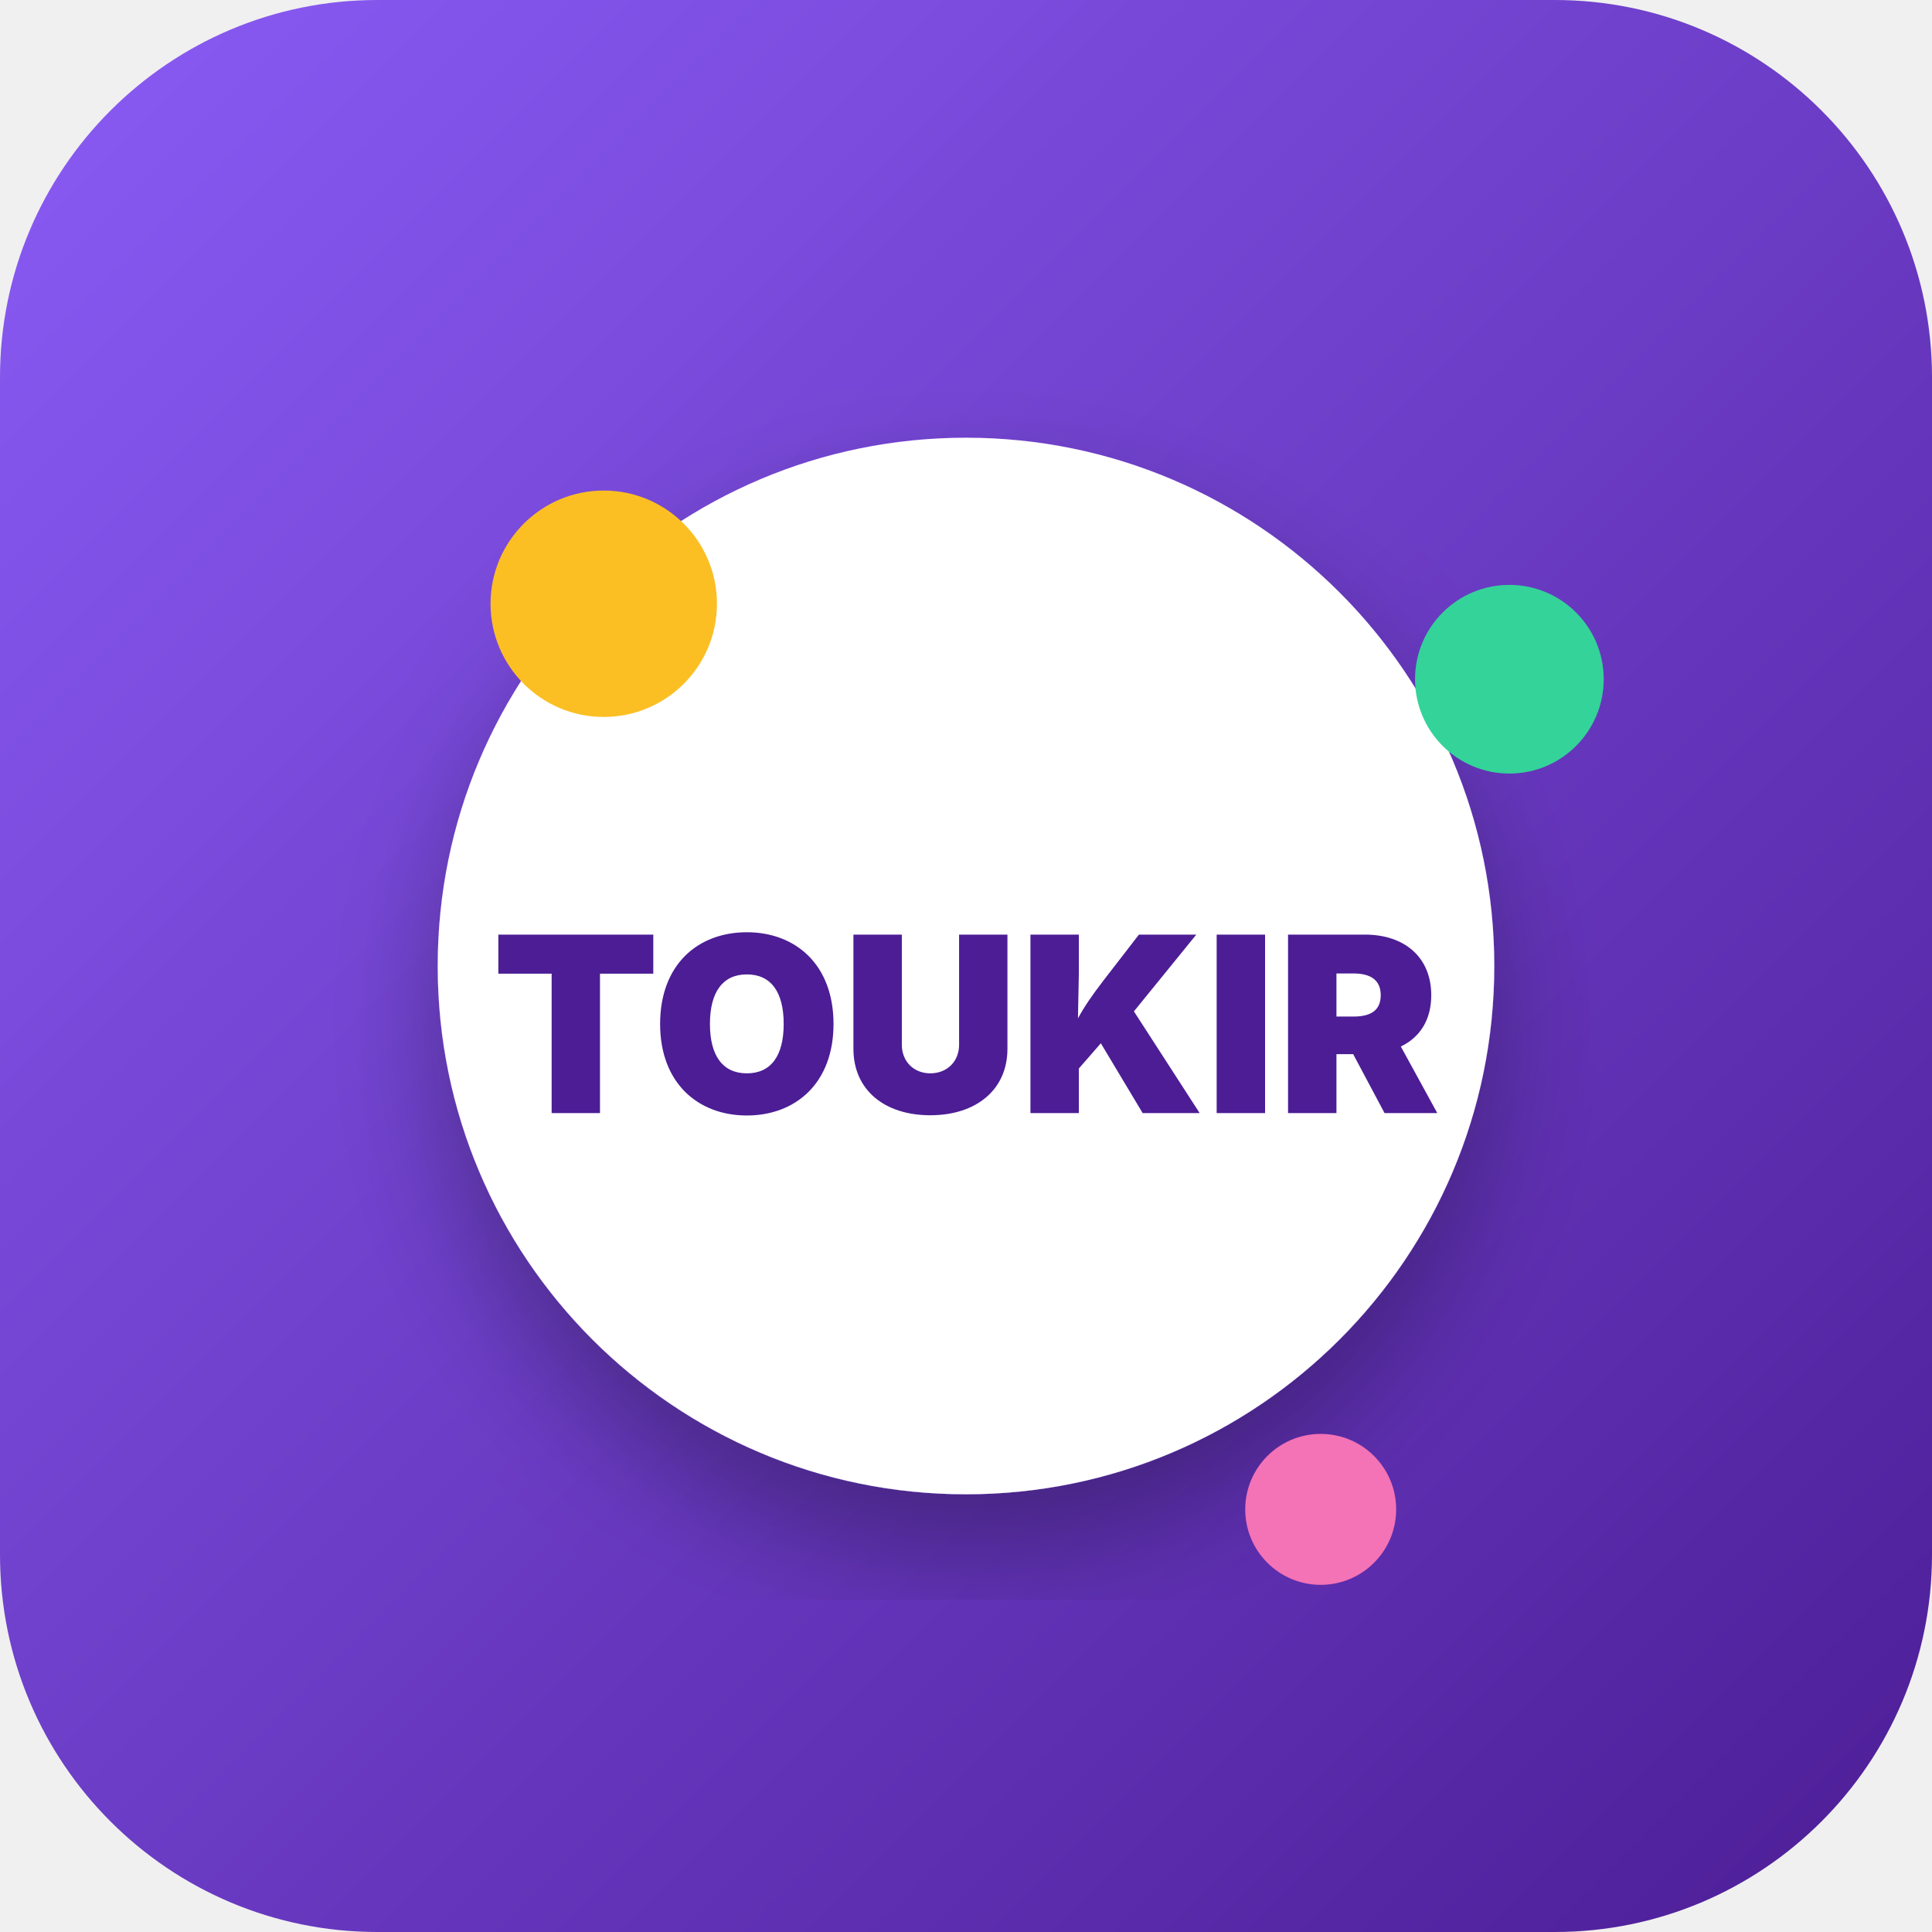
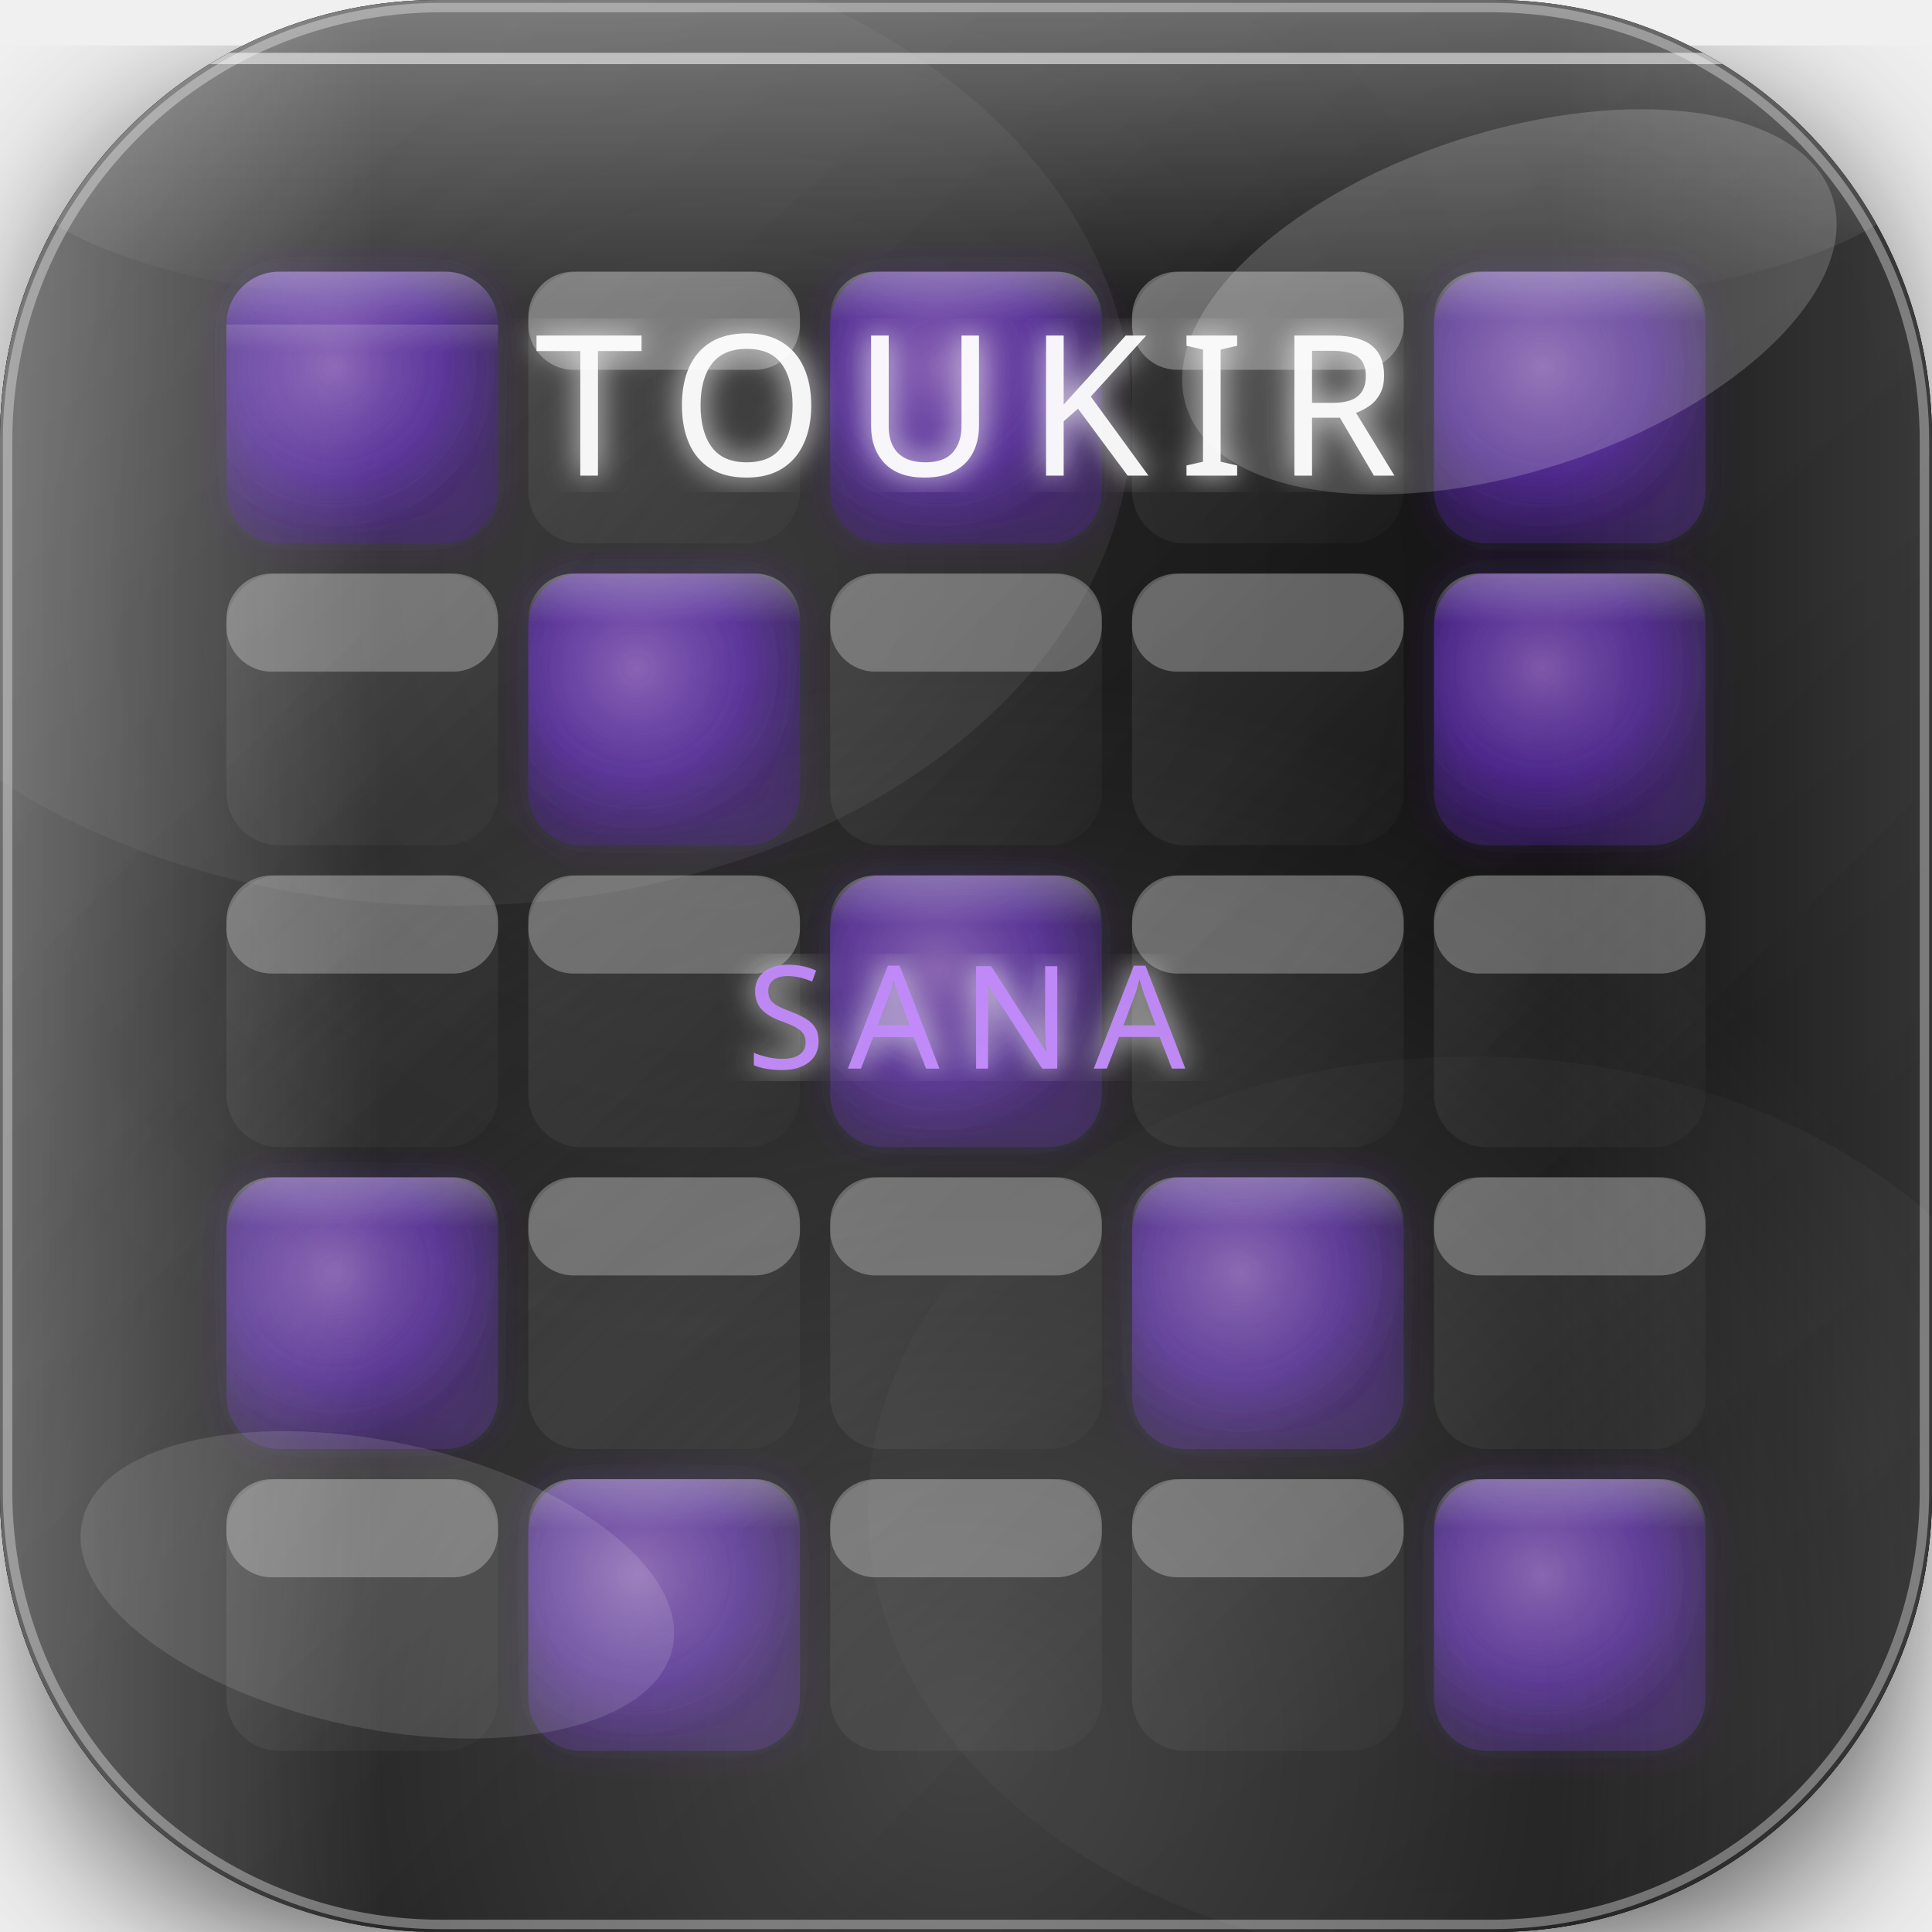
- <svg xmlns="http://www.w3.org/2000/svg" viewBox="0 0 512 512">
+ <svg xmlns="http://www.w3.org/2000/svg" viewBox="0 0 512 512" width="512" height="512">
  <defs>
-     <linearGradient id="bg" x1="0%" y1="0%" x2="100%" y2="100%">
-       <stop offset="0%" stop-color="#8B5CF6" />
-       <stop offset="100%" stop-color="#4C1D95" />
+     <clipPath id="iconClip">
+       <rect x="0" y="0" width="512" height="512" rx="116" ry="116" />
+     </clipPath>
+     <linearGradient id="bgGrad" x1="0%" y1="0%" x2="100%" y2="100%">
+       <stop offset="0%" stop-color="#1a1a1a" stop-opacity="0.85" />
+       <stop offset="50%" stop-color="#0a0a0a" stop-opacity="0.9" />
+       <stop offset="100%" stop-color="#000000" stop-opacity="0.95" />
    </linearGradient>
-     <filter id="shadow" x="-10%" y="-10%" width="120%" height="120%">
-       <feDropShadow dx="0" dy="15" stdDeviation="15" flood-opacity="0.3" />
+     <linearGradient id="glassBody" x1="10%" y1="0%" x2="90%" y2="100%">
+       <stop offset="0%" stop-color="#ffffff" stop-opacity="0.12" />
+       <stop offset="30%" stop-color="#ffffff" stop-opacity="0.06" />
+       <stop offset="70%" stop-color="#ffffff" stop-opacity="0.03" />
+       <stop offset="100%" stop-color="#ffffff" stop-opacity="0.01" />
+     </linearGradient>
+     <linearGradient id="topSheen" x1="0%" y1="0%" x2="0%" y2="100%">
+       <stop offset="0%" stop-color="#ffffff" stop-opacity="0.45" />
+       <stop offset="100%" stop-color="#ffffff" stop-opacity="0" />
+     </linearGradient>
+     <linearGradient id="edgeGleam" x1="0%" y1="0%" x2="100%" y2="0%">
+       <stop offset="0%" stop-color="#ffffff" stop-opacity="0.6" />
+       <stop offset="20%" stop-color="#ffffff" stop-opacity="0" />
+       <stop offset="80%" stop-color="#ffffff" stop-opacity="0" />
+       <stop offset="100%" stop-color="#ffffff" stop-opacity="0.3" />
+     </linearGradient>
+     <radialGradient id="caustic" cx="50%" cy="90%" r="55%">
+       <stop offset="0%" stop-color="#ffffff" stop-opacity="0.22" />
+       <stop offset="100%" stop-color="#ffffff" stop-opacity="0" />
+     </radialGradient>
+     <radialGradient id="innerGlow" cx="38%" cy="30%" r="55%">
+       <stop offset="0%" stop-color="#ffffff" stop-opacity="0.07" />
+       <stop offset="100%" stop-color="#000000" stop-opacity="0" />
+     </radialGradient>
+     <linearGradient id="cellGlass" x1="0%" y1="0%" x2="100%" y2="100%">
+       <stop offset="0%" stop-color="#ffffff" stop-opacity="0.09" />
+       <stop offset="100%" stop-color="#ffffff" stop-opacity="0.02" />
+     </linearGradient>
+     <radialGradient id="goldCell" cx="40%" cy="35%" r="65%">
+       <stop offset="0%" stop-color="#c084fc" stop-opacity="0.55" />
+       <stop offset="60%" stop-color="#7c3aed" stop-opacity="0.45" />
+       <stop offset="100%" stop-color="#4c1d95" stop-opacity="0.35" />
+     </radialGradient>
+     <linearGradient id="goldSheen" x1="0%" y1="0%" x2="0%" y2="100%">
+       <stop offset="0%" stop-color="#ffffff" stop-opacity="0.28" />
+       <stop offset="50%" stop-color="#ffffff" stop-opacity="0" />
+     </linearGradient>
+     <filter id="iconShadow" x="-10%" y="-10%" width="120%" height="130%">
+       <feDropShadow dx="0" dy="12" stdDeviation="22" flood-color="#000000" flood-opacity="0.7" />
+     </filter>
+     <filter id="frost">
+       <feTurbulence type="fractalNoise" baseFrequency="0.65" numOctaves="3" result="noise" />
+       <feColorMatrix type="saturate" values="0" in="noise" result="grayNoise" />
+       <feBlend in="SourceGraphic" in2="grayNoise" mode="overlay" result="blended" />
+       <feComposite in="blended" in2="SourceGraphic" operator="in" />
+     </filter>
+     <filter id="goldGlow">
+       <feGaussianBlur in="SourceAlpha" stdDeviation="5" result="blur" />
+       <feFlood flood-color="#7c3aed" flood-opacity="0.4" result="color" />
+       <feComposite in="color" in2="blur" operator="in" result="shadow" />
+       <feMerge>
+         <feMergeNode in="shadow" />
+         <feMergeNode in="SourceGraphic" />
+       </feMerge>
+     </filter>
+     <filter id="letterGlow">
+       <feGaussianBlur in="SourceAlpha" stdDeviation="4" result="blur" />
+       <feFlood flood-color="#ffffff" flood-opacity="0.9" result="color" />
+       <feComposite in="color" in2="blur" operator="in" result="glow" />
+       <feMerge>
+         <feMergeNode in="glow" />
+         <feMergeNode in="SourceGraphic" />
+       </feMerge>
    </filter>
  </defs>
-   <rect width="512" height="512" rx="100" fill="url(#bg)" />
-   <circle cx="256" cy="256" r="140" fill="#FFFFFF" filter="url(#shadow)" />
-   <text x="256" y="270" font-family="'Inter', sans-serif" font-weight="900" font-size="65" fill="#4C1D95" text-anchor="middle" dominant-baseline="middle">TOUKIR</text>
-   <circle cx="160" cy="160" r="30" fill="#FBBF24" />
-   <circle cx="350" cy="400" r="20" fill="#F472B6" />
-   <circle cx="400" cy="180" r="25" fill="#34D399" />
+   <g filter="url(#iconShadow)">
+     <rect x="0" y="0" width="512" height="512" rx="116" ry="116" fill="url(#bgGrad)" />
+   </g>
+   <g clip-path="url(#iconClip)">
+     <rect x="0" y="0" width="512" height="512" fill="url(#bgGrad)" />
+     <ellipse cx="120" cy="110" rx="180" ry="130" fill="#2a2a2a" opacity="0.5" />
+     <ellipse cx="390" cy="400" rx="160" ry="120" fill="#111111" opacity="0.6" />
+     <rect x="0" y="0" width="512" height="512" rx="116" ry="116" fill="url(#glassBody)" />
+     <rect x="0" y="0" width="512" height="512" rx="116" ry="116" fill="url(#innerGlow)" />
+     <g filter="url(#goldGlow)">
+       <rect x="60" y="72" width="72" height="72" rx="14" fill="url(#goldCell)" />
+       <rect x="60" y="72" width="72" height="28" rx="14" fill="url(#goldSheen)" clip-path="url(#iconClip)" />
+       <rect x="60" y="86" width="72" height="14" fill="url(#goldSheen)" opacity="0.5" />
+     </g>
+     <rect x="140" y="72" width="72" height="72" rx="14" fill="url(#cellGlass)" />
+     <rect x="140" y="72" width="72" height="26" rx="12" fill="#ffffff" opacity="0.3" />
+     <g filter="url(#goldGlow)">
+       <rect x="220" y="72" width="72" height="72" rx="14" fill="url(#goldCell)" />
+       <rect x="220" y="72" width="72" height="26" rx="12" fill="url(#goldSheen)" />
+     </g>
+     <rect x="300" y="72" width="72" height="72" rx="14" fill="url(#cellGlass)" />
+     <rect x="300" y="72" width="72" height="26" rx="12" fill="#ffffff" opacity="0.3" />
+     <g filter="url(#goldGlow)">
+       <rect x="380" y="72" width="72" height="72" rx="14" fill="url(#goldCell)" />
+       <rect x="380" y="72" width="72" height="26" rx="12" fill="url(#goldSheen)" />
+     </g>
+     <rect x="60" y="152" width="72" height="72" rx="14" fill="url(#cellGlass)" />
+     <rect x="60" y="152" width="72" height="26" rx="12" fill="#ffffff" opacity="0.28" />
+     <g filter="url(#goldGlow)">
+       <rect x="140" y="152" width="72" height="72" rx="14" fill="url(#goldCell)" />
+       <rect x="140" y="152" width="72" height="26" rx="12" fill="url(#goldSheen)" />
+     </g>
+     <rect x="220" y="152" width="72" height="72" rx="14" fill="url(#cellGlass)" />
+     <rect x="220" y="152" width="72" height="26" rx="12" fill="#ffffff" opacity="0.28" />
+     <rect x="300" y="152" width="72" height="72" rx="14" fill="url(#cellGlass)" />
+     <rect x="300" y="152" width="72" height="26" rx="12" fill="#ffffff" opacity="0.28" />
+     <g filter="url(#goldGlow)">
+       <rect x="380" y="152" width="72" height="72" rx="14" fill="url(#goldCell)" />
+       <rect x="380" y="152" width="72" height="26" rx="12" fill="url(#goldSheen)" />
+     </g>
+     <rect x="60" y="232" width="72" height="72" rx="14" fill="url(#cellGlass)" />
+     <rect x="60" y="232" width="72" height="26" rx="12" fill="#ffffff" opacity="0.28" />
+     <rect x="140" y="232" width="72" height="72" rx="14" fill="url(#cellGlass)" />
+     <rect x="140" y="232" width="72" height="26" rx="12" fill="#ffffff" opacity="0.28" />
+     <g filter="url(#goldGlow)">
+       <rect x="220" y="232" width="72" height="72" rx="14" fill="url(#goldCell)" />
+       <rect x="220" y="232" width="72" height="26" rx="12" fill="url(#goldSheen)" />
+     </g>
+     <rect x="300" y="232" width="72" height="72" rx="14" fill="url(#cellGlass)" />
+     <rect x="300" y="232" width="72" height="26" rx="12" fill="#ffffff" opacity="0.28" />
+     <rect x="380" y="232" width="72" height="72" rx="14" fill="url(#cellGlass)" />
+     <rect x="380" y="232" width="72" height="26" rx="12" fill="#ffffff" opacity="0.28" />
+     <g filter="url(#goldGlow)">
+       <rect x="60" y="312" width="72" height="72" rx="14" fill="url(#goldCell)" />
+       <rect x="60" y="312" width="72" height="26" rx="12" fill="url(#goldSheen)" />
+     </g>
+     <rect x="140" y="312" width="72" height="72" rx="14" fill="url(#cellGlass)" />
+     <rect x="140" y="312" width="72" height="26" rx="12" fill="#ffffff" opacity="0.28" />
+     <rect x="220" y="312" width="72" height="72" rx="14" fill="url(#cellGlass)" />
+     <rect x="220" y="312" width="72" height="26" rx="12" fill="#ffffff" opacity="0.28" />
+     <g filter="url(#goldGlow)">
+       <rect x="300" y="312" width="72" height="72" rx="14" fill="url(#goldCell)" />
+       <rect x="300" y="312" width="72" height="26" rx="12" fill="url(#goldSheen)" />
+     </g>
+     <rect x="380" y="312" width="72" height="72" rx="14" fill="url(#cellGlass)" />
+     <rect x="380" y="312" width="72" height="26" rx="12" fill="#ffffff" opacity="0.28" />
+     <rect x="60" y="392" width="72" height="72" rx="14" fill="url(#cellGlass)" />
+     <rect x="60" y="392" width="72" height="26" rx="12" fill="#ffffff" opacity="0.28" />
+     <g filter="url(#goldGlow)">
+       <rect x="140" y="392" width="72" height="72" rx="14" fill="url(#goldCell)" />
+       <rect x="140" y="392" width="72" height="26" rx="12" fill="url(#goldSheen)" />
+     </g>
+     <rect x="220" y="392" width="72" height="72" rx="14" fill="url(#cellGlass)" />
+     <rect x="220" y="392" width="72" height="26" rx="12" fill="#ffffff" opacity="0.28" />
+     <rect x="300" y="392" width="72" height="72" rx="14" fill="url(#cellGlass)" />
+     <rect x="300" y="392" width="72" height="26" rx="12" fill="#ffffff" opacity="0.28" />
+     <g filter="url(#goldGlow)">
+       <rect x="380" y="392" width="72" height="72" rx="14" fill="url(#goldCell)" />
+       <rect x="380" y="392" width="72" height="26" rx="12" fill="url(#goldSheen)" />
+     </g>
+     <text x="256" y="108" font-family="'Bebas Neue', 'Impact', sans-serif" font-size="52" text-anchor="middle" dominant-baseline="middle" letter-spacing="8" fill="#ffffff" opacity="0.95" filter="url(#letterGlow)">TOUKIR</text>
+     <text x="256" y="270" font-family="'Bebas Neue', Impact, sans-serif" font-size="38" text-anchor="middle" dominant-baseline="middle" letter-spacing="6" fill="#c084fc" opacity="0.95" filter="url(#letterGlow)">SANA</text>
+     <rect x="0" y="0" width="512" height="80" rx="116" fill="url(#topSheen)" opacity="0.75" />
+     <rect x="16" y="14" width="480" height="3" rx="2" fill="#ffffff" opacity="0.55" />
+     <rect x="0" y="0" width="512" height="512" rx="116" ry="116" fill="url(#edgeGleam)" opacity="0.55" />
+     <rect x="0" y="0" width="512" height="512" rx="116" ry="116" fill="url(#caustic)" />
+     <ellipse cx="400" cy="80" rx="90" ry="45" fill="#ffffff" opacity="0.18" transform="rotate(-18 400 80)" />
+     <ellipse cx="100" cy="420" rx="80" ry="38" fill="#ffffff" opacity="0.12" transform="rotate(12 100 420)" />
+     <rect x="2" y="2" width="508" height="508" rx="115" ry="115" fill="none" stroke="#ffffff" stroke-width="2.5" opacity="0.35" />
+   </g>
</svg>
